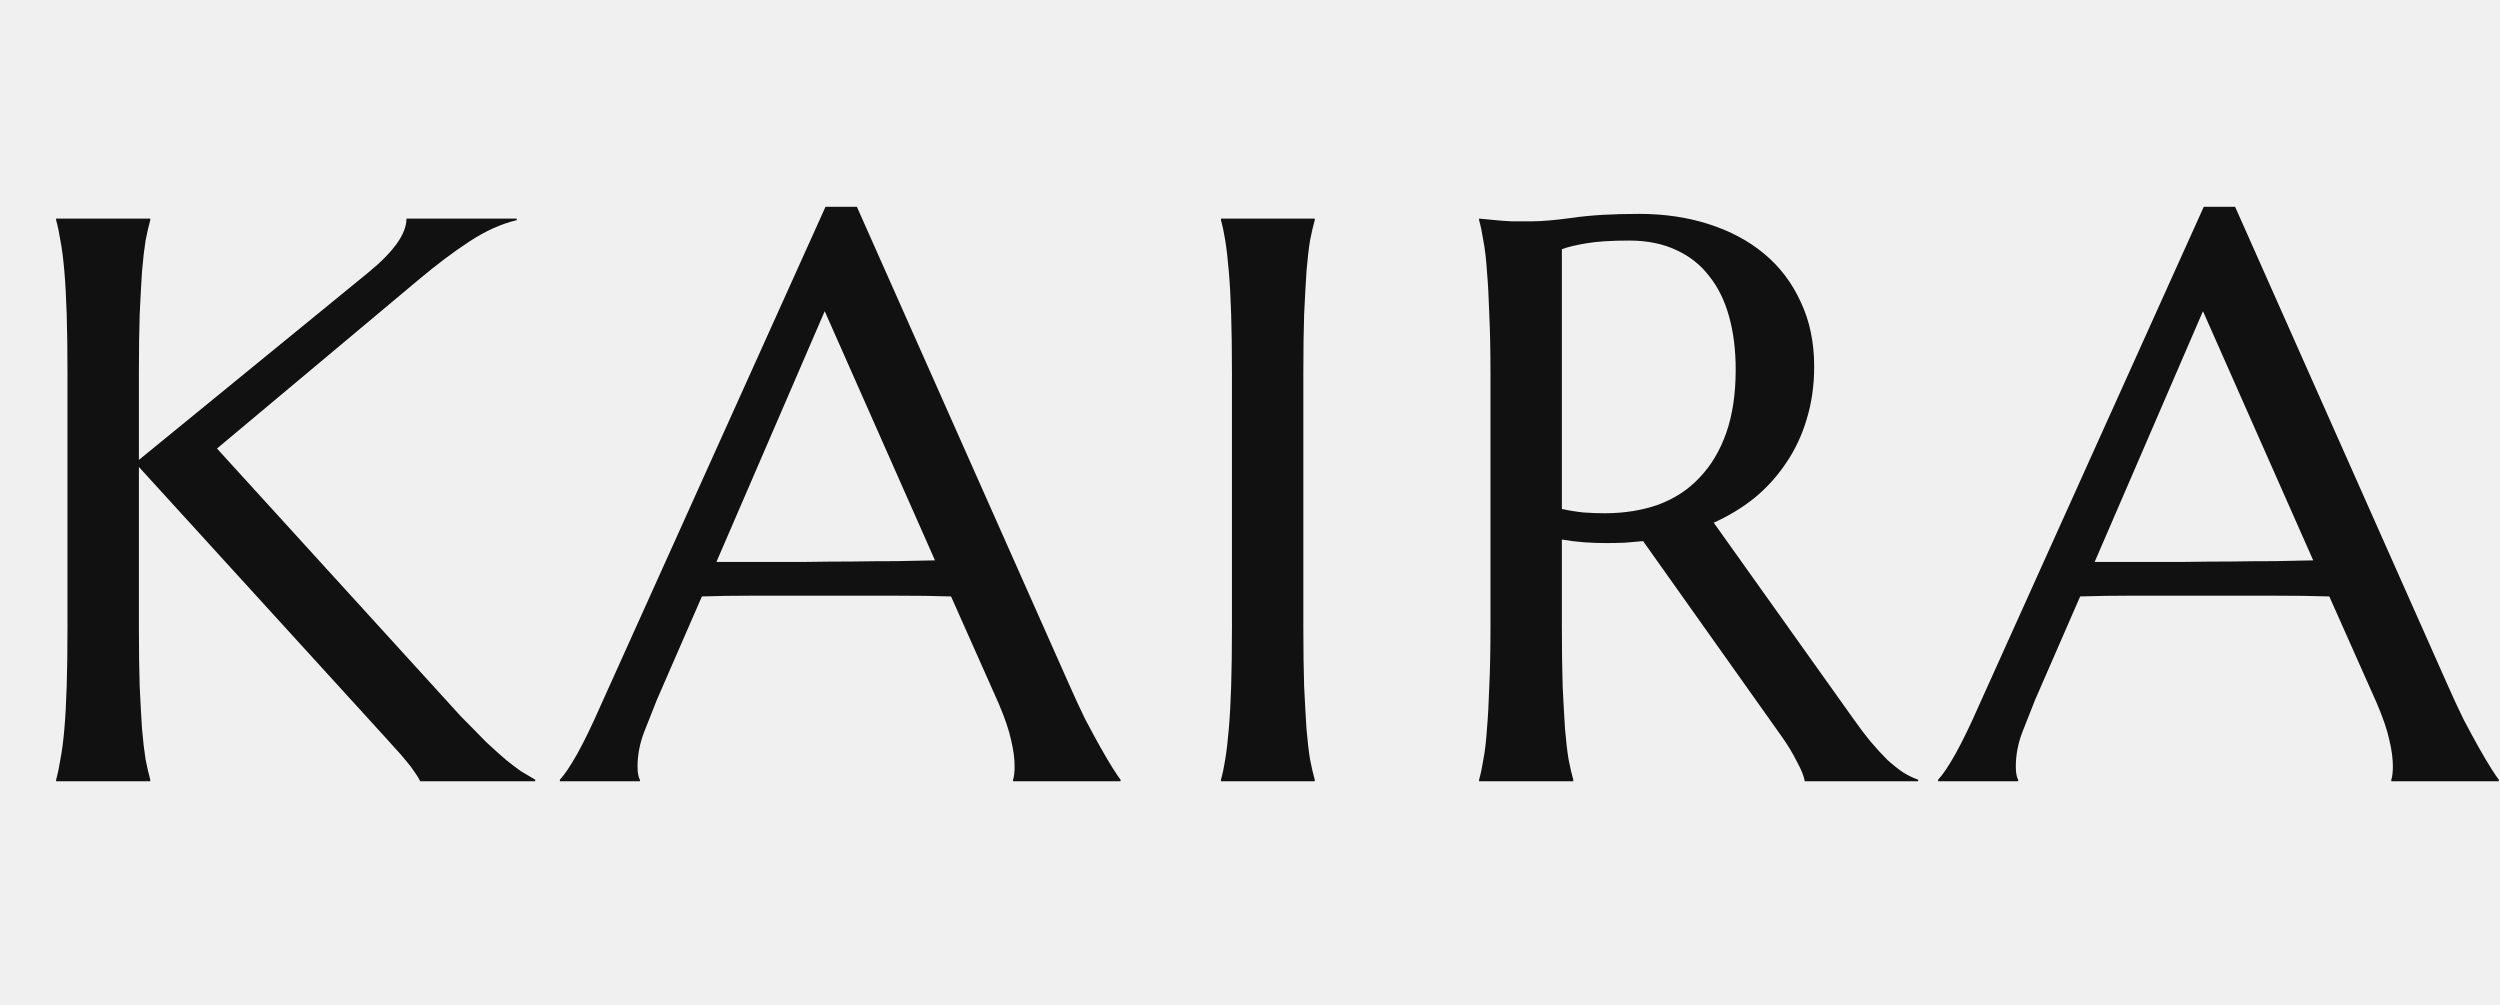
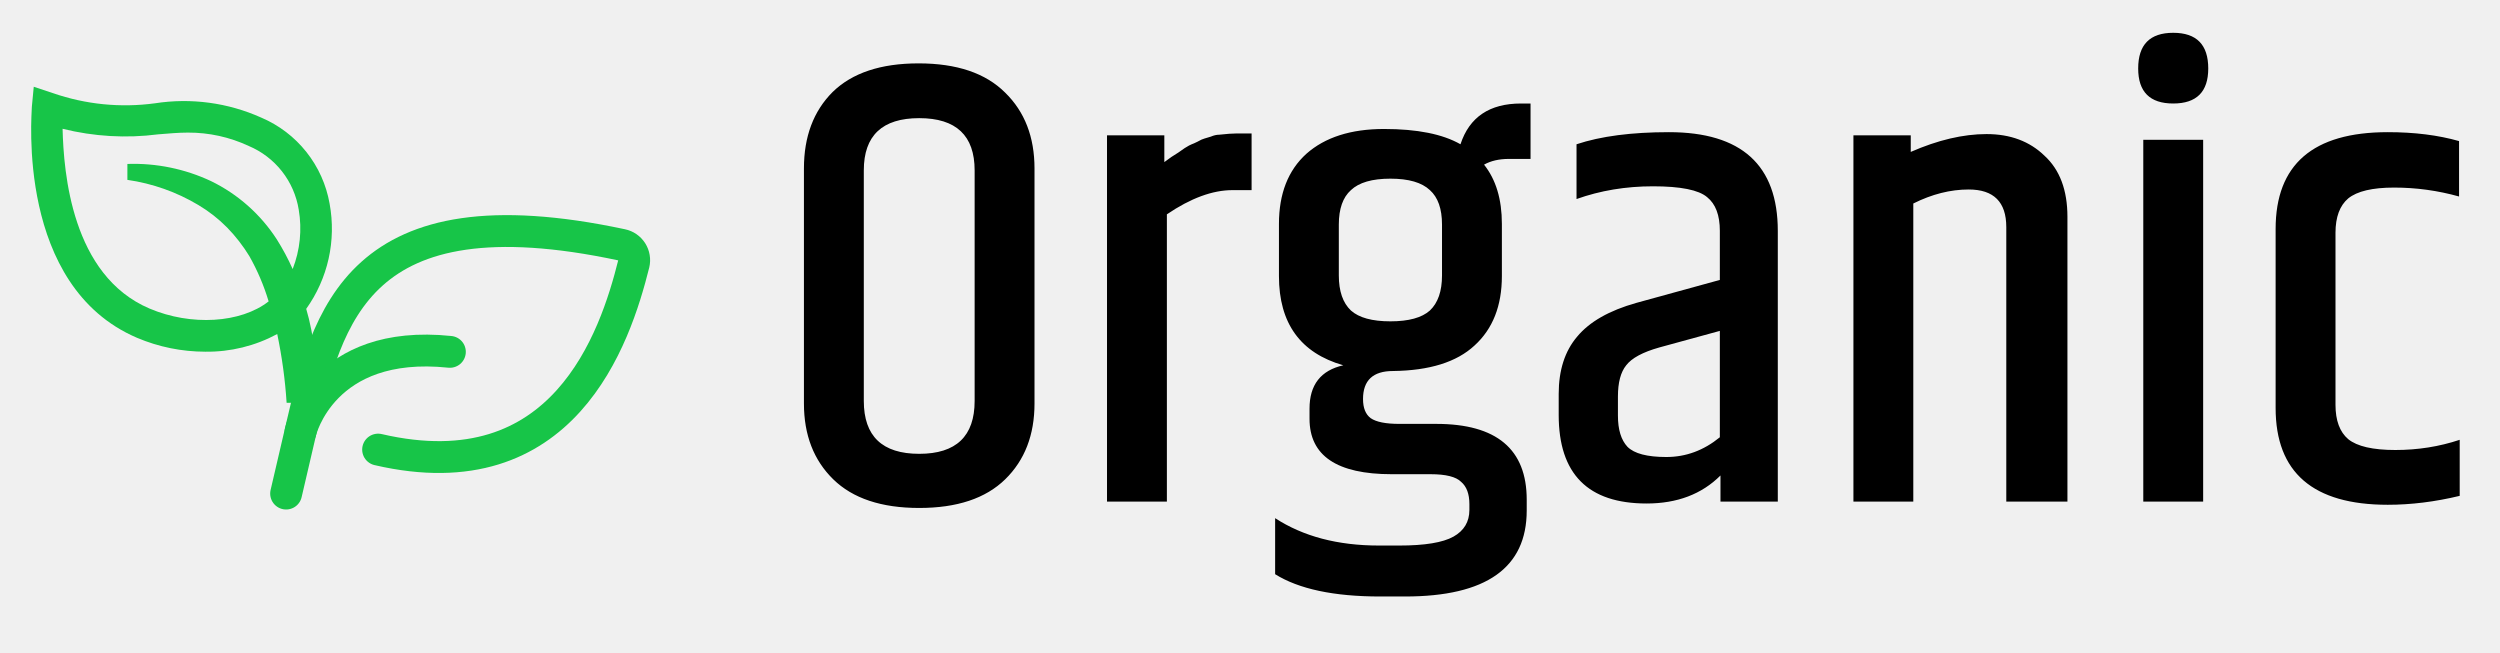
- <svg xmlns="http://www.w3.org/2000/svg" width="112" height="45" viewBox="0 0 112 45" fill="none">
-   <path d="M2.514 34.93C2.584 34.684 2.648 34.379 2.707 34.016C2.777 33.652 2.836 33.201 2.883 32.662C2.93 32.123 2.965 31.484 2.988 30.746C3.012 29.996 3.023 29.123 3.023 28.127V16.684C3.023 15.688 3.012 14.82 2.988 14.082C2.965 13.332 2.93 12.688 2.883 12.148C2.836 11.598 2.777 11.141 2.707 10.777C2.648 10.414 2.584 10.109 2.514 9.863V9.793H6.732V9.863C6.662 10.109 6.592 10.414 6.521 10.777C6.463 11.141 6.41 11.598 6.363 12.148C6.328 12.688 6.293 13.332 6.258 14.082C6.234 14.82 6.223 15.688 6.223 16.684V20.604L16.488 12.219C17.637 11.281 18.211 10.473 18.211 9.793H23.15V9.863C22.459 10.027 21.756 10.344 21.041 10.812C20.338 11.27 19.588 11.832 18.791 12.5L9.721 20.094L20.637 32.082C21.094 32.551 21.48 32.943 21.797 33.26C22.125 33.565 22.412 33.822 22.658 34.033C22.904 34.232 23.127 34.402 23.326 34.543C23.537 34.672 23.754 34.801 23.977 34.93V35H18.826C18.779 34.895 18.697 34.76 18.58 34.596C18.475 34.432 18.346 34.262 18.193 34.086C18.053 33.91 17.895 33.728 17.719 33.541C17.555 33.353 17.396 33.178 17.244 33.014L6.223 20.92V28.127C6.223 29.123 6.234 29.996 6.258 30.746C6.293 31.484 6.328 32.123 6.363 32.662C6.41 33.201 6.463 33.652 6.521 34.016C6.592 34.379 6.662 34.684 6.732 34.93V35H2.514V34.93ZM45.385 35V34.93C45.408 34.871 45.426 34.783 45.437 34.666C45.449 34.549 45.455 34.443 45.455 34.35C45.455 33.986 45.402 33.588 45.297 33.154C45.203 32.709 45.016 32.158 44.734 31.502L42.607 26.721C41.951 26.697 41.078 26.686 39.988 26.686C38.898 26.686 37.721 26.686 36.455 26.686C35.529 26.686 34.633 26.686 33.766 26.686C32.91 26.686 32.137 26.697 31.445 26.721L29.424 31.361C29.248 31.795 29.06 32.27 28.861 32.785C28.662 33.301 28.562 33.822 28.562 34.35C28.562 34.502 28.574 34.631 28.598 34.736C28.621 34.83 28.644 34.895 28.668 34.93V35H25.082V34.93C25.293 34.707 25.556 34.315 25.873 33.752C26.189 33.178 26.535 32.463 26.91 31.607L36.982 9.266H38.389L47.933 30.746C48.156 31.25 48.385 31.742 48.619 32.223C48.865 32.691 49.094 33.113 49.304 33.488C49.516 33.863 49.703 34.18 49.867 34.438C50.031 34.695 50.142 34.859 50.201 34.93V35H45.385ZM33.994 25.174C34.674 25.174 35.371 25.174 36.086 25.174C36.801 25.162 37.498 25.156 38.178 25.156C38.869 25.145 39.531 25.139 40.164 25.139C40.797 25.127 41.371 25.115 41.887 25.104L36.947 13.941L32.096 25.174H33.994ZM54.699 34.93C54.769 34.684 54.834 34.379 54.892 34.016C54.951 33.652 55.004 33.201 55.05 32.662C55.097 32.123 55.133 31.484 55.156 30.746C55.179 29.996 55.191 29.123 55.191 28.127V16.684C55.191 15.688 55.179 14.82 55.156 14.082C55.133 13.332 55.097 12.688 55.05 12.148C55.004 11.598 54.951 11.141 54.892 10.777C54.834 10.414 54.769 10.109 54.699 9.863V9.793H58.9V9.863C58.83 10.109 58.76 10.414 58.689 10.777C58.63 11.141 58.578 11.598 58.531 12.148C58.496 12.688 58.461 13.332 58.425 14.082C58.402 14.82 58.39 15.688 58.39 16.684V28.127C58.39 29.123 58.402 29.996 58.425 30.746C58.461 31.484 58.496 32.123 58.531 32.662C58.578 33.201 58.63 33.652 58.689 34.016C58.76 34.379 58.83 34.684 58.9 34.93V35H54.699V34.93ZM69.972 28.127C69.972 29.123 69.984 29.996 70.007 30.746C70.043 31.484 70.078 32.123 70.113 32.662C70.16 33.201 70.212 33.652 70.271 34.016C70.341 34.379 70.412 34.684 70.482 34.93V35H66.263V34.93C66.334 34.684 66.398 34.379 66.457 34.016C66.527 33.652 66.58 33.201 66.615 32.662C66.662 32.123 66.697 31.484 66.72 30.746C66.755 30.008 66.773 29.135 66.773 28.127V16.684C66.773 15.688 66.755 14.82 66.72 14.082C66.697 13.332 66.662 12.688 66.615 12.148C66.58 11.609 66.527 11.158 66.457 10.795C66.398 10.42 66.334 10.109 66.263 9.863V9.793L67.001 9.863C67.224 9.887 67.47 9.904 67.74 9.916C68.021 9.916 68.308 9.916 68.601 9.916C69.058 9.916 69.673 9.863 70.447 9.758C71.232 9.641 72.228 9.582 73.435 9.582C74.56 9.582 75.597 9.734 76.546 10.039C77.507 10.344 78.339 10.789 79.043 11.375C79.746 11.961 80.29 12.682 80.677 13.537C81.076 14.381 81.275 15.342 81.275 16.42C81.275 17.264 81.164 18.049 80.941 18.775C80.73 19.49 80.425 20.141 80.027 20.727C79.64 21.312 79.171 21.834 78.621 22.291C78.07 22.736 77.455 23.111 76.775 23.416L82.945 32.082C83.249 32.516 83.531 32.891 83.789 33.207C84.058 33.523 84.31 33.799 84.544 34.033C84.79 34.256 85.025 34.443 85.248 34.596C85.47 34.736 85.699 34.848 85.933 34.93V35H80.853C80.818 34.777 80.701 34.484 80.501 34.121C80.314 33.746 80.091 33.377 79.834 33.014L73.611 24.242C73.341 24.266 73.072 24.289 72.802 24.312C72.533 24.324 72.257 24.33 71.976 24.33C71.648 24.33 71.314 24.318 70.974 24.295C70.646 24.271 70.312 24.23 69.972 24.172V28.127ZM69.972 22.801C70.289 22.871 70.611 22.924 70.939 22.959C71.267 22.982 71.584 22.994 71.888 22.994C72.767 22.994 73.57 22.865 74.296 22.607C75.023 22.338 75.638 21.934 76.142 21.395C76.658 20.855 77.056 20.188 77.337 19.391C77.619 18.582 77.759 17.639 77.759 16.561C77.759 15.682 77.66 14.885 77.46 14.17C77.261 13.455 76.962 12.852 76.564 12.359C76.177 11.855 75.685 11.469 75.087 11.199C74.49 10.918 73.793 10.777 72.996 10.777C72.187 10.777 71.543 10.818 71.062 10.9C70.582 10.982 70.218 11.07 69.972 11.164V22.801ZM107.13 35V34.93C107.154 34.871 107.171 34.783 107.183 34.666C107.195 34.549 107.201 34.443 107.201 34.35C107.201 33.986 107.148 33.588 107.042 33.154C106.949 32.709 106.761 32.158 106.48 31.502L104.353 26.721C103.697 26.697 102.824 26.686 101.734 26.686C100.644 26.686 99.466 26.686 98.201 26.686C97.275 26.686 96.378 26.686 95.511 26.686C94.656 26.686 93.882 26.697 93.191 26.721L91.169 31.361C90.993 31.795 90.806 32.27 90.607 32.785C90.408 33.301 90.308 33.822 90.308 34.35C90.308 34.502 90.32 34.631 90.343 34.736C90.367 34.83 90.39 34.895 90.413 34.93V35H86.828V34.93C87.038 34.707 87.302 34.315 87.618 33.752C87.935 33.178 88.281 32.463 88.656 31.607L98.728 9.266H100.134L109.679 30.746C109.902 31.25 110.13 31.742 110.365 32.223C110.611 32.691 110.839 33.113 111.05 33.488C111.261 33.863 111.449 34.18 111.613 34.438C111.777 34.695 111.888 34.859 111.947 34.93V35H107.13ZM95.74 25.174C96.419 25.174 97.117 25.174 97.831 25.174C98.546 25.162 99.243 25.156 99.923 25.156C100.615 25.145 101.277 25.139 101.91 25.139C102.542 25.127 103.117 25.115 103.632 25.104L98.693 13.941L93.841 25.174H95.74Z" fill="#111111" />
+ <svg xmlns="http://www.w3.org/2000/svg" width="157" height="41" viewBox="0 0 157 41" fill="none">
+   <path d="M2.12 5.447L3.32 5.847C5.377 6.561 7.573 6.78 9.73 6.487C11.997 6.135 14.317 6.447 16.41 7.387C17.52 7.859 18.493 8.601 19.242 9.546C19.992 10.491 20.493 11.608 20.7 12.796C20.911 13.939 20.889 15.112 20.637 16.246C20.384 17.38 19.906 18.451 19.23 19.396C19.29 19.607 19.35 19.817 19.4 20.026C19.806 21.754 20.008 23.522 20 25.297H18C17.906 23.844 17.709 22.401 17.41 20.977C16.023 21.726 14.467 22.108 12.89 22.087C11.419 22.085 9.964 21.79 8.61 21.216C1 17.966 2 7.157 2 6.707L2.12 5.447ZM9.39 19.377C12 20.486 15.12 20.297 16.87 18.927C16.574 17.938 16.168 16.985 15.66 16.087C15.265 15.44 14.799 14.84 14.27 14.296C13.73 13.748 13.122 13.271 12.46 12.877C11.093 12.059 9.577 11.522 8 11.296V10.296C9.814 10.234 11.617 10.604 13.26 11.377C14.94 12.196 16.364 13.458 17.38 15.027C17.757 15.626 18.091 16.25 18.38 16.896C18.843 15.711 18.975 14.421 18.76 13.166C18.619 12.288 18.257 11.46 17.708 10.76C17.158 10.06 16.44 9.512 15.62 9.167C14.424 8.608 13.12 8.321 11.8 8.327C11.18 8.327 10.57 8.387 9.93 8.437C7.926 8.695 5.891 8.576 3.93 8.087C4 10.847 4.5 17.297 9.39 19.377Z" fill="#17C548" />
+   <g clip-path="url(#clip0_1_1546)">
+     <path d="M23.745 28.234C35.389 30.943 38.63 21.256 39.8 16.566C39.831 16.438 39.835 16.305 39.813 16.175C39.792 16.046 39.744 15.922 39.674 15.811C39.603 15.7 39.511 15.604 39.403 15.529C39.295 15.455 39.173 15.402 39.044 15.376C22.427 11.83 20.561 19.852 18.875 27.102L17.968 30.997" stroke="#17C548" stroke-width="2" stroke-linecap="round" stroke-linejoin="round" />
+     <path d="M18.875 27.101C18.875 27.101 20.234 21.257 28.253 22.096" stroke="#17C548" stroke-width="2" stroke-linecap="round" stroke-linejoin="round" />
+   </g>
+   <path d="M61.207 10.7C61.207 8.513 60.047 7.42 57.727 7.42C55.407 7.42 54.247 8.513 54.247 10.7V25.18C54.247 27.393 55.407 28.5 57.727 28.5C60.047 28.5 61.207 27.393 61.207 25.18V10.7ZM50.487 10.58C50.487 8.58 51.087 6.98 52.287 5.78C53.514 4.58 55.314 3.98 57.687 3.98C60.087 3.98 61.9 4.593 63.127 5.82C64.354 7.02 64.967 8.607 64.967 10.58V25.34C64.967 27.313 64.354 28.9 63.127 30.1C61.9 31.3 60.1 31.9 57.727 31.9C55.354 31.9 53.554 31.3 52.327 30.1C51.1 28.9 50.487 27.313 50.487 25.34V10.58ZM77.68 8.38H78.6V11.94H77.4C76.147 11.94 74.773 12.447 73.28 13.46V31.5H69.52V8.5H73.12V10.18C73.2 10.127 73.347 10.02 73.56 9.86C73.8 9.7 73.947 9.607 74 9.58C74.08 9.527 74.213 9.433 74.4 9.3C74.613 9.167 74.76 9.087 74.84 9.06C74.92 9.033 75.04 8.98 75.2 8.9C75.386 8.793 75.533 8.727 75.64 8.7C75.746 8.673 75.88 8.633 76.04 8.58C76.227 8.5 76.4 8.46 76.56 8.46C77.04 8.407 77.413 8.38 77.68 8.38ZM96.118 9.98H94.758C94.144 9.98 93.624 10.1 93.198 10.34C93.944 11.273 94.318 12.513 94.318 14.06V17.34C94.318 19.207 93.744 20.66 92.598 21.7C91.478 22.74 89.771 23.273 87.478 23.3C86.224 23.3 85.598 23.887 85.598 25.06C85.598 25.62 85.758 26.02 86.078 26.26C86.424 26.5 87.024 26.62 87.878 26.62H90.198C93.984 26.62 95.878 28.207 95.878 31.38V32.06C95.878 35.66 93.331 37.46 88.238 37.46H86.678C83.771 37.46 81.571 36.993 80.078 36.06V32.54C81.838 33.687 84.011 34.26 86.598 34.26H87.878C89.478 34.26 90.611 34.073 91.278 33.7C91.944 33.327 92.278 32.767 92.278 32.02V31.66C92.278 31.02 92.104 30.553 91.758 30.26C91.438 29.94 90.798 29.78 89.838 29.78H87.398C83.958 29.78 82.238 28.62 82.238 26.3V25.66C82.238 24.167 82.944 23.26 84.358 22.94C81.664 22.167 80.318 20.3 80.318 17.34V14.06C80.318 12.167 80.891 10.7 82.038 9.66C83.211 8.62 84.838 8.1 86.918 8.1C88.998 8.1 90.598 8.42 91.718 9.06C92.278 7.353 93.544 6.5 95.518 6.5H96.118V9.98ZM90.558 17.3V14.1C90.558 13.113 90.304 12.393 89.798 11.94C89.291 11.46 88.464 11.22 87.318 11.22C86.171 11.22 85.344 11.46 84.838 11.94C84.331 12.393 84.078 13.113 84.078 14.1V17.3C84.078 18.287 84.331 19.02 84.838 19.5C85.344 19.953 86.171 20.18 87.318 20.18C88.464 20.18 89.291 19.953 89.798 19.5C90.304 19.02 90.558 18.287 90.558 17.3ZM101.606 24.9V26.1C101.606 26.98 101.806 27.633 102.206 28.06C102.633 28.487 103.446 28.7 104.646 28.7C105.873 28.7 106.993 28.287 108.006 27.46V20.78L104.206 21.82C103.166 22.113 102.473 22.487 102.126 22.94C101.78 23.367 101.606 24.02 101.606 24.9ZM99.006 9.06C100.526 8.553 102.46 8.3 104.806 8.3C109.366 8.3 111.646 10.367 111.646 14.5V31.5H108.046V29.86C106.873 31.033 105.326 31.62 103.406 31.62C99.726 31.62 97.886 29.767 97.886 26.06V24.74C97.886 23.247 98.273 22.047 99.046 21.14C99.82 20.207 101.06 19.5 102.766 19.02L108.006 17.58V14.5C108.006 13.513 107.74 12.807 107.206 12.38C106.673 11.927 105.54 11.7 103.806 11.7C102.1 11.7 100.5 11.967 99.006 12.5V9.06ZM119.995 9.54C121.701 8.793 123.288 8.42 124.755 8.42C126.248 8.42 127.461 8.873 128.395 9.78C129.355 10.66 129.835 11.94 129.835 13.62V31.5H125.995V14.26C125.995 12.687 125.208 11.9 123.635 11.9C122.488 11.9 121.328 12.193 120.155 12.78V31.5H116.395V8.5H119.995V9.54ZM138.678 4.3C138.678 5.767 137.945 6.5 136.478 6.5C135.011 6.5 134.278 5.767 134.278 4.3C134.278 2.807 135.011 2.06 136.478 2.06C137.945 2.06 138.678 2.807 138.678 4.3ZM134.598 8.78H138.358V31.5H134.598V8.78ZM142.909 14.38C142.909 10.327 145.256 8.3 149.949 8.3C151.629 8.3 153.122 8.487 154.429 8.86V12.34C153.096 11.967 151.736 11.78 150.349 11.78C148.989 11.78 148.029 12.007 147.469 12.46C146.936 12.913 146.669 13.633 146.669 14.62V25.42C146.669 26.407 146.936 27.127 147.469 27.58C148.029 28.033 149.016 28.26 150.429 28.26C151.842 28.26 153.189 28.047 154.469 27.62V31.14C152.922 31.513 151.416 31.7 149.949 31.7C145.256 31.7 142.909 29.673 142.909 25.62V14.38Z" fill="black" />
+   <defs>
+     <clipPath id="clip0_1_1546">
+       <rect width="24" height="24" fill="white" transform="translate(20.0311 8.88989) rotate(13.0957)" />
+     </clipPath>
+   </defs>
</svg>
